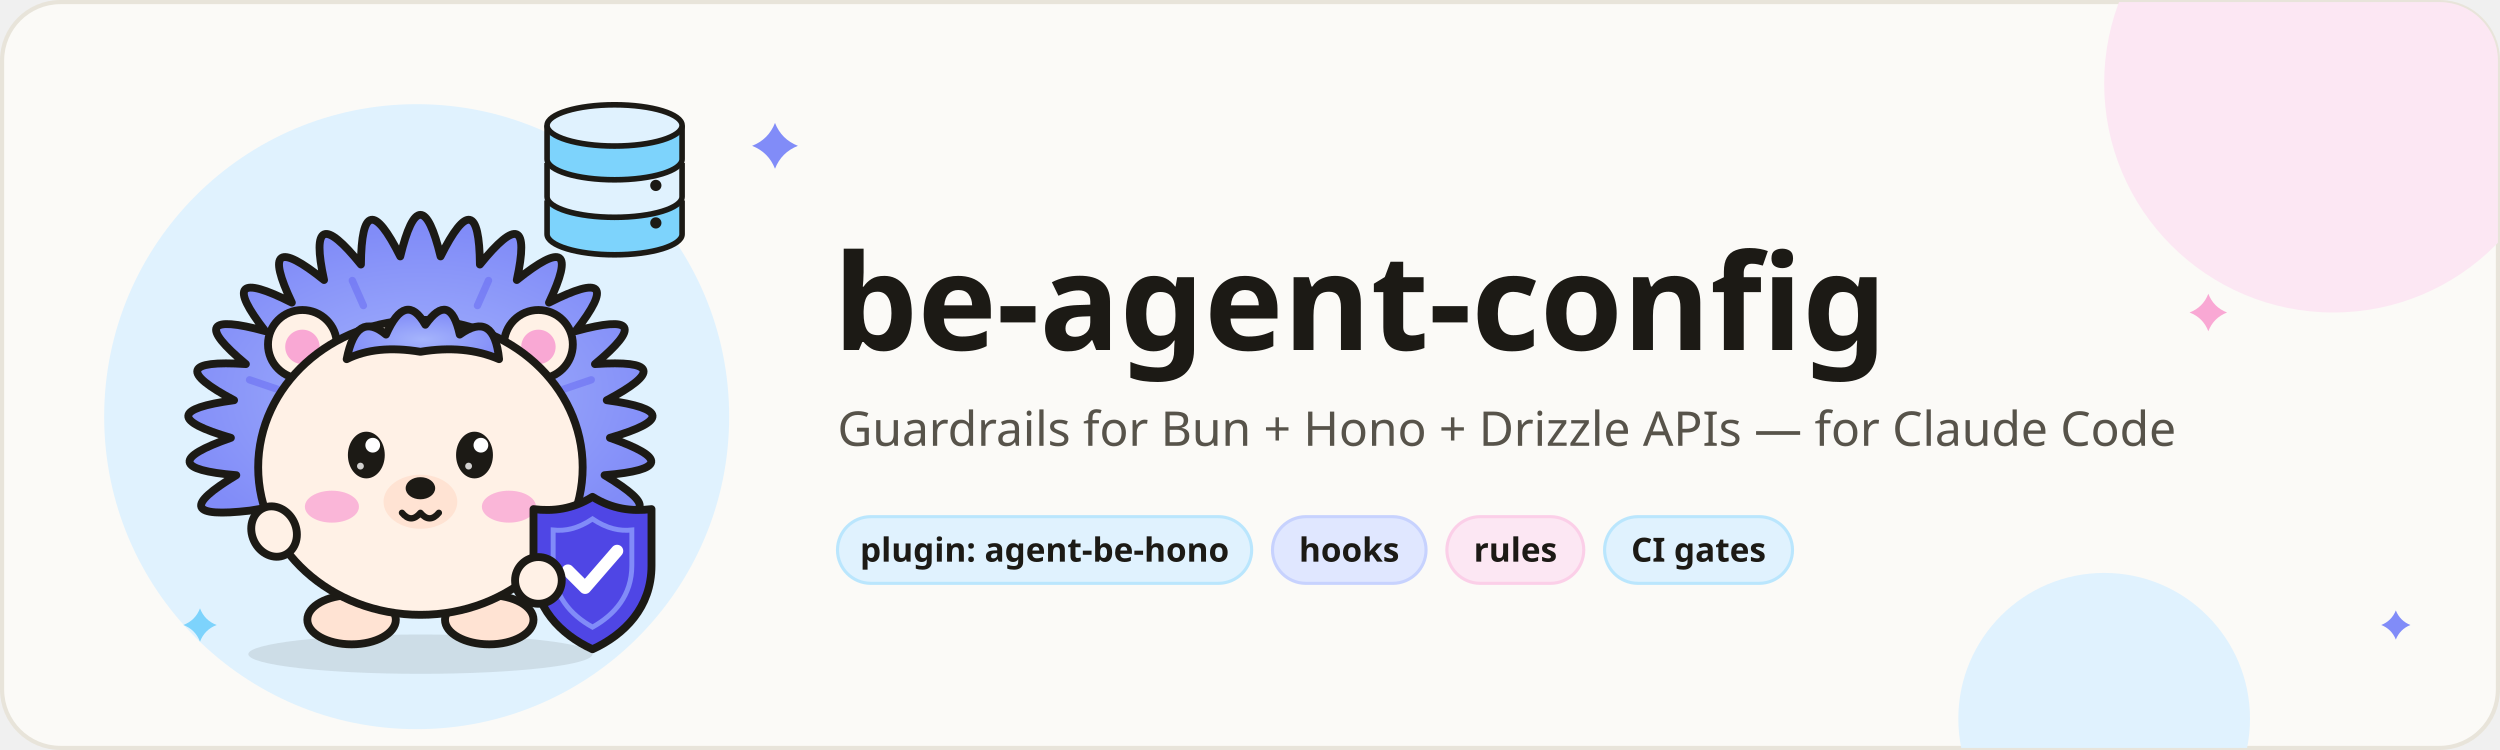
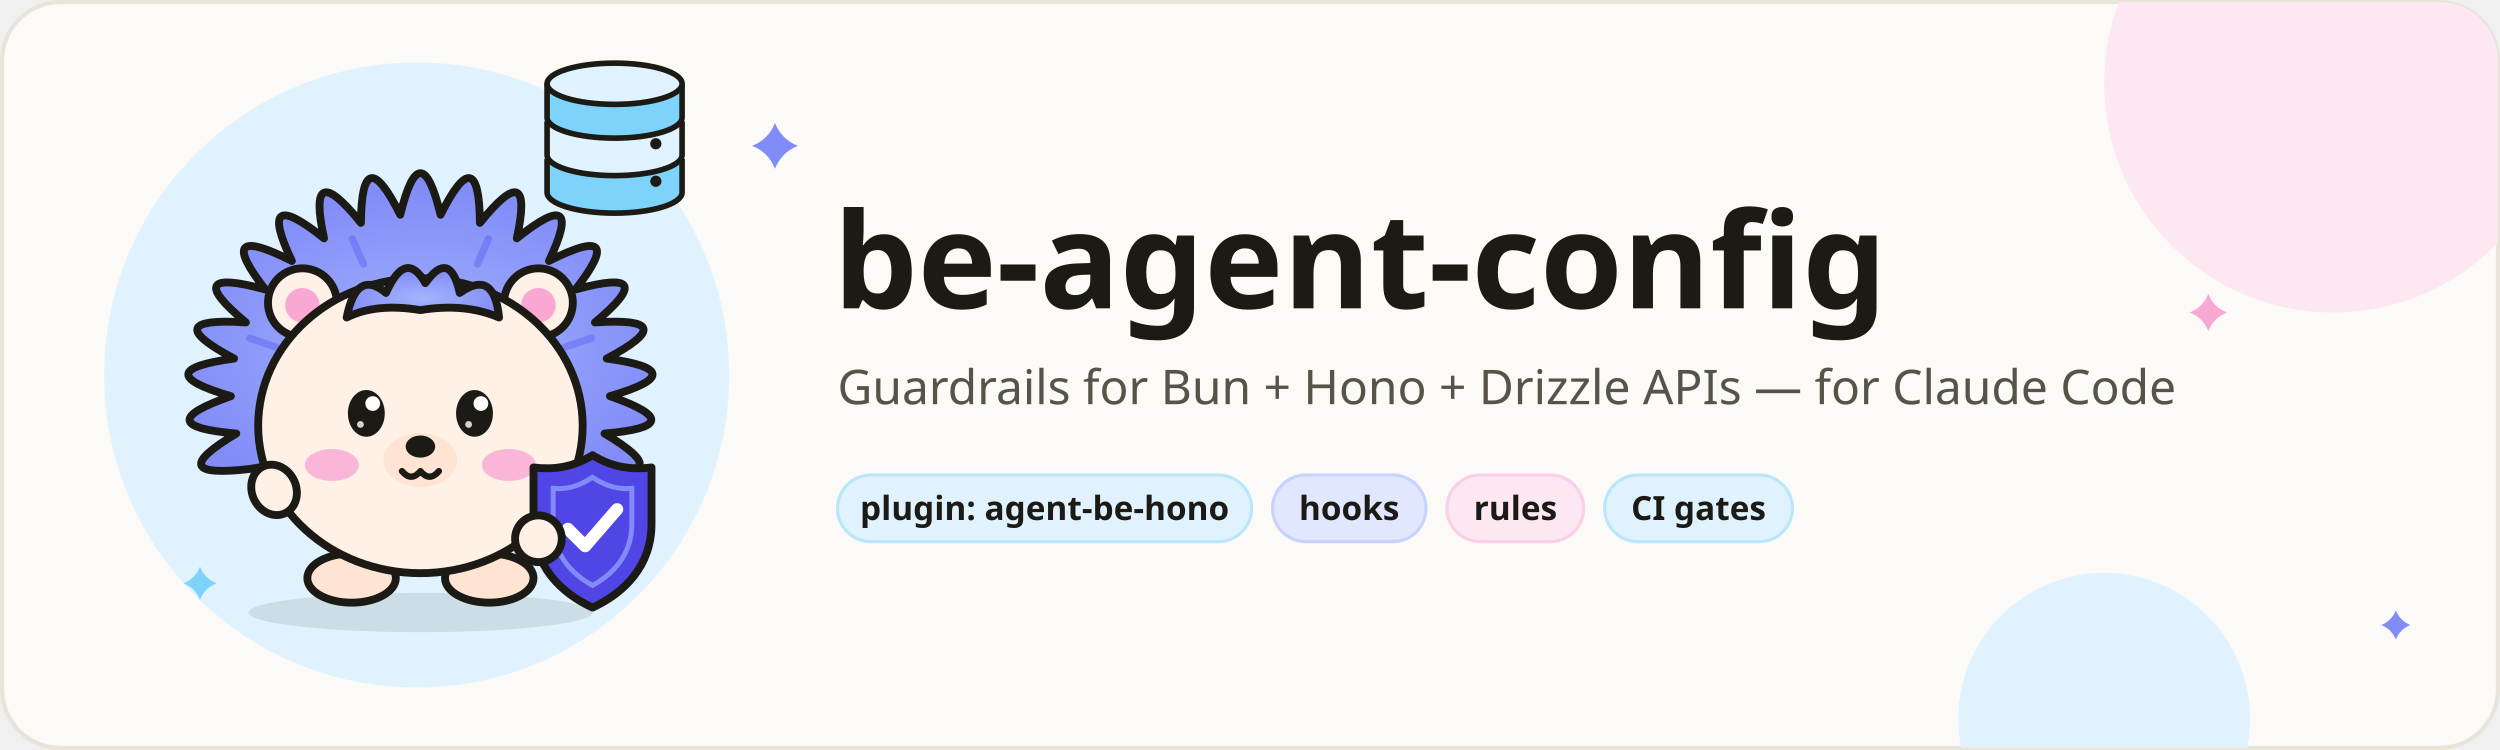
<svg xmlns="http://www.w3.org/2000/svg" viewBox="0 0 1200 360" role="img" aria-labelledby="t d">
  <defs>
    <style>.s{font-family:'Plus Jakarta Sans', system-ui, sans-serif}.m{font-family:ui-monospace, 'SF Mono', Menlo, Consolas, monospace;font-variant-ligatures:none}.eye,.tw,.blob{transform-box:fill-box;transform-origin:50% 50%}.eye{animation:blink 4.6s ease-in-out infinite}@keyframes blink{0%,93%,96%,100%{transform:scaleY(1)}94%,95%{transform:scaleY(.1)}}.glint{animation:glint 4.6s ease-in-out infinite}@keyframes glint{0%,93%,96%,100%{opacity:1}93.6%,95.4%{opacity:0}}.tw{animation:twinkle 6s ease-in-out infinite}.tw1{animation-delay:.6s}.tw2{animation-delay:2.1s}.tw3{animation-delay:3.6s}.tw4{animation-delay:5.1s}.tw5{animation-delay:1.35s}.tw6{animation-delay:2.85s}.tw7{animation-delay:4.35s}@keyframes twinkle{0%,32%,100%{transform:scale(1);opacity:1}10%{transform:scale(.85);opacity:.6}22%{transform:scale(1.1);opacity:1}}.blob{animation:drift-a 9s ease-in-out infinite}.blob2{animation-name:drift-b}.blob3{animation-name:drift-c}@keyframes drift-a{0%,100%{transform:translate(0,0)}50%{transform:translate(2px,-2px)}}@keyframes drift-b{0%,100%{transform:translate(0,0)}50%{transform:translate(-2.5px,2px)}}@keyframes drift-c{0%,100%{transform:translate(0,0)}50%{transform:translate(2px,-1.5px)}}@media (prefers-reduced-motion:reduce){*,*::before,*::after{animation:none!important}}</style>
    <filter id="sh" x="-10%" y="-10%" width="120%" height="140%">
      <feDropShadow dx="0" dy="4" stdDeviation="6" flood-color="#1c1a15" flood-opacity="0.08" />
    </filter>
  </defs>
  <clipPath id="cc">
    <rect x="1" y="1" width="1198" height="358" rx="28" />
  </clipPath>
  <rect x="1" y="1" width="1198" height="358" rx="28" fill="#fbfaf7" stroke="#e8e4da" stroke-width="2" />
  <g clip-path="url(#cc)">
    <g class="blob">
-       <circle cx="200" cy="200" r="150" fill="#e0f2fe" />
+       <circle cx="200" cy="180" r="150" fill="#e0f2fe" />
    </g>
    <g class="blob blob2">
      <circle cx="1120" cy="40" r="110" fill="#fce7f3" opacity="1" />
    </g>
    <g class="blob blob3">
      <circle cx="1010" cy="345" r="70" fill="#e0f2fe" opacity="1" />
    </g>
  </g>
  <g class="tw tw1">
    <path d="M372,59Q375.1,66.9 383,70Q375.1,73.1 372,81Q368.9,73.1 361,70Q368.9,66.9 372,59Z" fill="#818cf8" opacity="1" />
  </g>
  <g class="tw tw2">
    <path d="M1060,141Q1062.5,147.5 1069,150Q1062.5,152.5 1060,159Q1057.5,152.5 1051,150Q1057.5,147.5 1060,141Z" fill="#f9a8d4" opacity="1" />
  </g>
  <g class="tw tw3">
-     <path d="M96,292Q98.2,297.8 104,300Q98.2,302.2 96,308Q93.8,302.2 88,300Q93.8,297.8 96,292Z" fill="#7dd3fc" opacity="1" />
+     <path d="M96,272Q98.2,277.8 104,280Q98.2,282.2 96,288Q93.8,282.2 88,280Q93.8,277.8 96,272Z" fill="#7dd3fc" opacity="1" />
  </g>
  <g class="tw tw4">
    <path d="M1150,293Q1152,298 1157,300Q1152,302 1150,307Q1148,302 1143,300Q1148,298 1150,293Z" fill="#818cf8" opacity="1" />
  </g>
-   <g transform="translate(72 78) scale(1.18)">
+   <g transform="translate(72 58) scale(1.18)">
    <defs>
      <radialGradient id="mg" cx="50%" cy="60%" r="55%">
        <stop offset="0" stop-color="#a5b4fc" />
        <stop offset="1" stop-color="#818cf8" />
      </radialGradient>
    </defs>
    <ellipse cx="110" cy="200" rx="70" ry="8" fill="#1c1a15" opacity="0.10" />
    <path d="M110,130L40.7,141.6Q3.9,145.9 35.1,127.2Q-1.8,124.1 32.9,112Q-2.4,101.7 34.2,96.7Q2,79.6 39,82Q11.3,58.9 46.9,68.6Q25.1,40.5 57.7,57Q42.7,25.3 70.8,47.8Q63.4,13.8 85.8,41.5Q86.1,6.8 101.8,38.2Q110,4.4 118.2,38.2Q133.9,6.8 134.2,41.5Q156.6,13.8 149.2,47.8Q177.3,25.3 162.3,57Q194.9,40.5 173.1,68.6Q208.7,58.9 181,82Q218,79.6 185.8,96.7Q222.4,101.7 187.1,112Q221.8,124.1 184.9,127.2Q216.1,145.9 179.3,141.6Z" fill="url(#mg)" stroke="#1c1a15" stroke-width="3.2" stroke-linejoin="round" stroke-linecap="round" />
    <path d="M51.7,92.2L40.5,88.4" stroke="#6366f1" stroke-width="3" stroke-linecap="round" opacity=".5" />
    <path d="M65.4,71.7L56.8,64.1" stroke="#6366f1" stroke-width="3" stroke-linecap="round" opacity=".5" />
    <path d="M86.8,58.2L82.3,48" stroke="#6366f1" stroke-width="3" stroke-linecap="round" opacity=".5" />
    <path d="M133.2,58.2L137.7,48" stroke="#6366f1" stroke-width="3" stroke-linecap="round" opacity=".5" />
    <path d="M154.6,71.7L163.2,64.1" stroke="#6366f1" stroke-width="3" stroke-linecap="round" opacity=".5" />
    <path d="M168.3,92.2L179.5,88.4" stroke="#6366f1" stroke-width="3" stroke-linecap="round" opacity=".5" />
    <circle cx="62" cy="74" r="14" fill="#fff1e6" stroke="#1c1a15" stroke-width="3.2" stroke-linejoin="round" stroke-linecap="round" />
    <circle cx="62" cy="75" r="7" fill="#f9a8d4" />
    <circle cx="158" cy="74" r="14" fill="#fff1e6" stroke="#1c1a15" stroke-width="3.2" stroke-linejoin="round" stroke-linecap="round" />
    <circle cx="158" cy="75" r="7" fill="#f9a8d4" />
    <ellipse cx="82" cy="186" rx="18" ry="10" fill="#ffe3d3" stroke="#1c1a15" stroke-width="3.2" stroke-linejoin="round" stroke-linecap="round" />
    <ellipse cx="138" cy="186" rx="18" ry="10" fill="#ffe3d3" stroke="#1c1a15" stroke-width="3.2" stroke-linejoin="round" stroke-linecap="round" />
    <ellipse cx="110" cy="124" rx="66" ry="60" fill="#fff1e6" stroke="#1c1a15" stroke-width="3.2" stroke-linejoin="round" stroke-linecap="round" />
    <path d="M80,80Q84,60 96,70Q104,52 112,66Q122,52 126,70Q140,60 142,80Q128,74 110,77Q92,74 80,80Z" fill="url(#mg)" stroke="#1c1a15" stroke-width="3.2" stroke-linejoin="round" stroke-linecap="round" />
    <ellipse cx="74" cy="140" rx="11" ry="6.5" fill="#f9a8d4" opacity=".8" />
    <ellipse cx="146" cy="140" rx="11" ry="6.5" fill="#f9a8d4" opacity=".8" />
    <g class="eye">
      <ellipse cx="88" cy="119" rx="7.5" ry="9.5" fill="#1c1a15" />
      <g class="glint">
        <circle cx="90.6" cy="115" r="3" fill="#ffffff" />
        <circle cx="85.6" cy="123.5" r="1.4" fill="#ffffff" opacity=".8" />
      </g>
    </g>
    <g class="eye">
      <ellipse cx="132" cy="119" rx="7.5" ry="9.5" fill="#1c1a15" />
      <g class="glint">
        <circle cx="134.6" cy="115" r="3" fill="#ffffff" />
        <circle cx="129.6" cy="123.5" r="1.4" fill="#ffffff" opacity=".8" />
      </g>
    </g>
    <ellipse cx="110" cy="138" rx="15" ry="11" fill="#ffe3d3" />
    <ellipse cx="110" cy="132.5" rx="6" ry="4.5" fill="#1c1a15" />
    <path d="M102.5,142.5q3.75,4.5 7.5,0q3.75,4.5 7.5,0" fill="none" stroke="#1c1a15" stroke-width="2.6" stroke-linecap="round" stroke-linejoin="round" />
    <ellipse cx="50" cy="152" rx="9" ry="10.5" fill="#fff1e6" stroke="#1c1a15" stroke-width="3.2" stroke-linejoin="round" stroke-linecap="round" transform="rotate(-25 46 150)" />
    <path d="M180,136C188,141 196,142 204,141L204,164C204,181 193,192 180,198C167,192 156,181 156,164L156,141C164,142 172,141 180,136Z" fill="#4f46e5" stroke="#1c1a15" stroke-width="3.2" stroke-linejoin="round" stroke-linecap="round" />
    <path d="M180,145C186,149 191,150 196,149.5L196,164C196,176 189,184 180,189C171,184 164,176 164,164L164,149.5C169,150 174,149 180,145Z" fill="none" stroke="#818cf8" stroke-width="2" />
    <path d="M170,166l7,7l13,-15" fill="none" stroke="#ffffff" stroke-width="5" stroke-linecap="round" stroke-linejoin="round" />
    <circle cx="158" cy="170" r="9.5" fill="#fff1e6" stroke="#1c1a15" stroke-width="3.2" stroke-linejoin="round" stroke-linecap="round" />
  </g>
-   <g transform="translate(250 44) scale(0.9)">
+   <g transform="translate(250 24) scale(0.9)">
    <path d="M14,58v18a36,11 0 0 0 72,0v-18" fill="#7dd3fc" stroke="#1c1a15" stroke-width="3" stroke-linejoin="round" />
    <path d="M14,38v18a36,11 0 0 0 72,0v-18" fill="#e0f2fe" stroke="#1c1a15" stroke-width="3" stroke-linejoin="round" />
    <path d="M14,18v18a36,11 0 0 0 72,0v-18" fill="#7dd3fc" stroke="#1c1a15" stroke-width="3" stroke-linejoin="round" />
    <ellipse cx="50" cy="18" rx="36" ry="11" fill="#e0f2fe" stroke="#1c1a15" stroke-width="3" />
    <circle cx="72" cy="50" r="3" fill="#1c1a15" />
    <circle cx="72" cy="70" r="3" fill="#1c1a15" />
  </g>
-   <text class="s" x="400" y="168" font-size="64" font-weight="800" fill="#1c1a15">be-agent-config</text>
-   <text class="s" x="402" y="214" font-size="23" font-weight="500" fill="#57534a">Guardrails for Bun + Hono + Drizzle APIs — for Claude Code</text>
-   <rect x="402" y="248" width="198.8" height="32" rx="16.0" fill="#e0f2fe" stroke="#bae6fd" stroke-width="1.5" />
-   <text class="s" x="501.4" y="269.6" font-size="16" font-weight="600" fill="#1c1a15" text-anchor="middle">plugin: agent-be-hono</text>
-   <rect x="610.8" y="248" width="73.7" height="32" rx="16.0" fill="#e0e7ff" stroke="#c7d2fe" stroke-width="1.5" />
-   <text class="s" x="647.6" y="269.6" font-size="16" font-weight="600" fill="#1c1a15" text-anchor="middle">hooks</text>
-   <rect x="694.5" y="248" width="65.7" height="32" rx="16.0" fill="#fce7f3" stroke="#fbcfe8" stroke-width="1.5" />
-   <text class="s" x="727.4" y="269.6" font-size="16" font-weight="600" fill="#1c1a15" text-anchor="middle">rules</text>
-   <rect x="770.2" y="248" width="90.2" height="32" rx="16.0" fill="#e0f2fe" stroke="#bae6fd" stroke-width="1.5" />
-   <text class="s" x="815.3" y="269.6" font-size="16" font-weight="600" fill="#1c1a15" text-anchor="middle">CI gates</text>
+   <text class="s" x="400" y="148" font-size="64" font-weight="800" fill="#1c1a15">be-agent-config</text>
+   <text class="s" x="402" y="194" font-size="23" font-weight="500" fill="#57534a">Guardrails for Bun + Hono + Drizzle APIs — for Claude Code</text>
+   <rect x="402" y="228" width="198.8" height="32" rx="16.0" fill="#e0f2fe" stroke="#bae6fd" stroke-width="1.5" />
+   <text class="s" x="501.4" y="249.6" font-size="16" font-weight="600" fill="#1c1a15" text-anchor="middle">plugin: agent-be-hono</text>
+   <rect x="610.8" y="228" width="73.7" height="32" rx="16.0" fill="#e0e7ff" stroke="#c7d2fe" stroke-width="1.5" />
+   <text class="s" x="647.6" y="249.6" font-size="16" font-weight="600" fill="#1c1a15" text-anchor="middle">hooks</text>
+   <rect x="694.5" y="228" width="65.7" height="32" rx="16.0" fill="#fce7f3" stroke="#fbcfe8" stroke-width="1.5" />
+   <text class="s" x="727.4" y="249.6" font-size="16" font-weight="600" fill="#1c1a15" text-anchor="middle">rules</text>
+   <rect x="770.2" y="228" width="90.2" height="32" rx="16.0" fill="#e0f2fe" stroke="#bae6fd" stroke-width="1.5" />
+   <text class="s" x="815.3" y="249.6" font-size="16" font-weight="600" fill="#1c1a15" text-anchor="middle">CI gates</text>
</svg>
